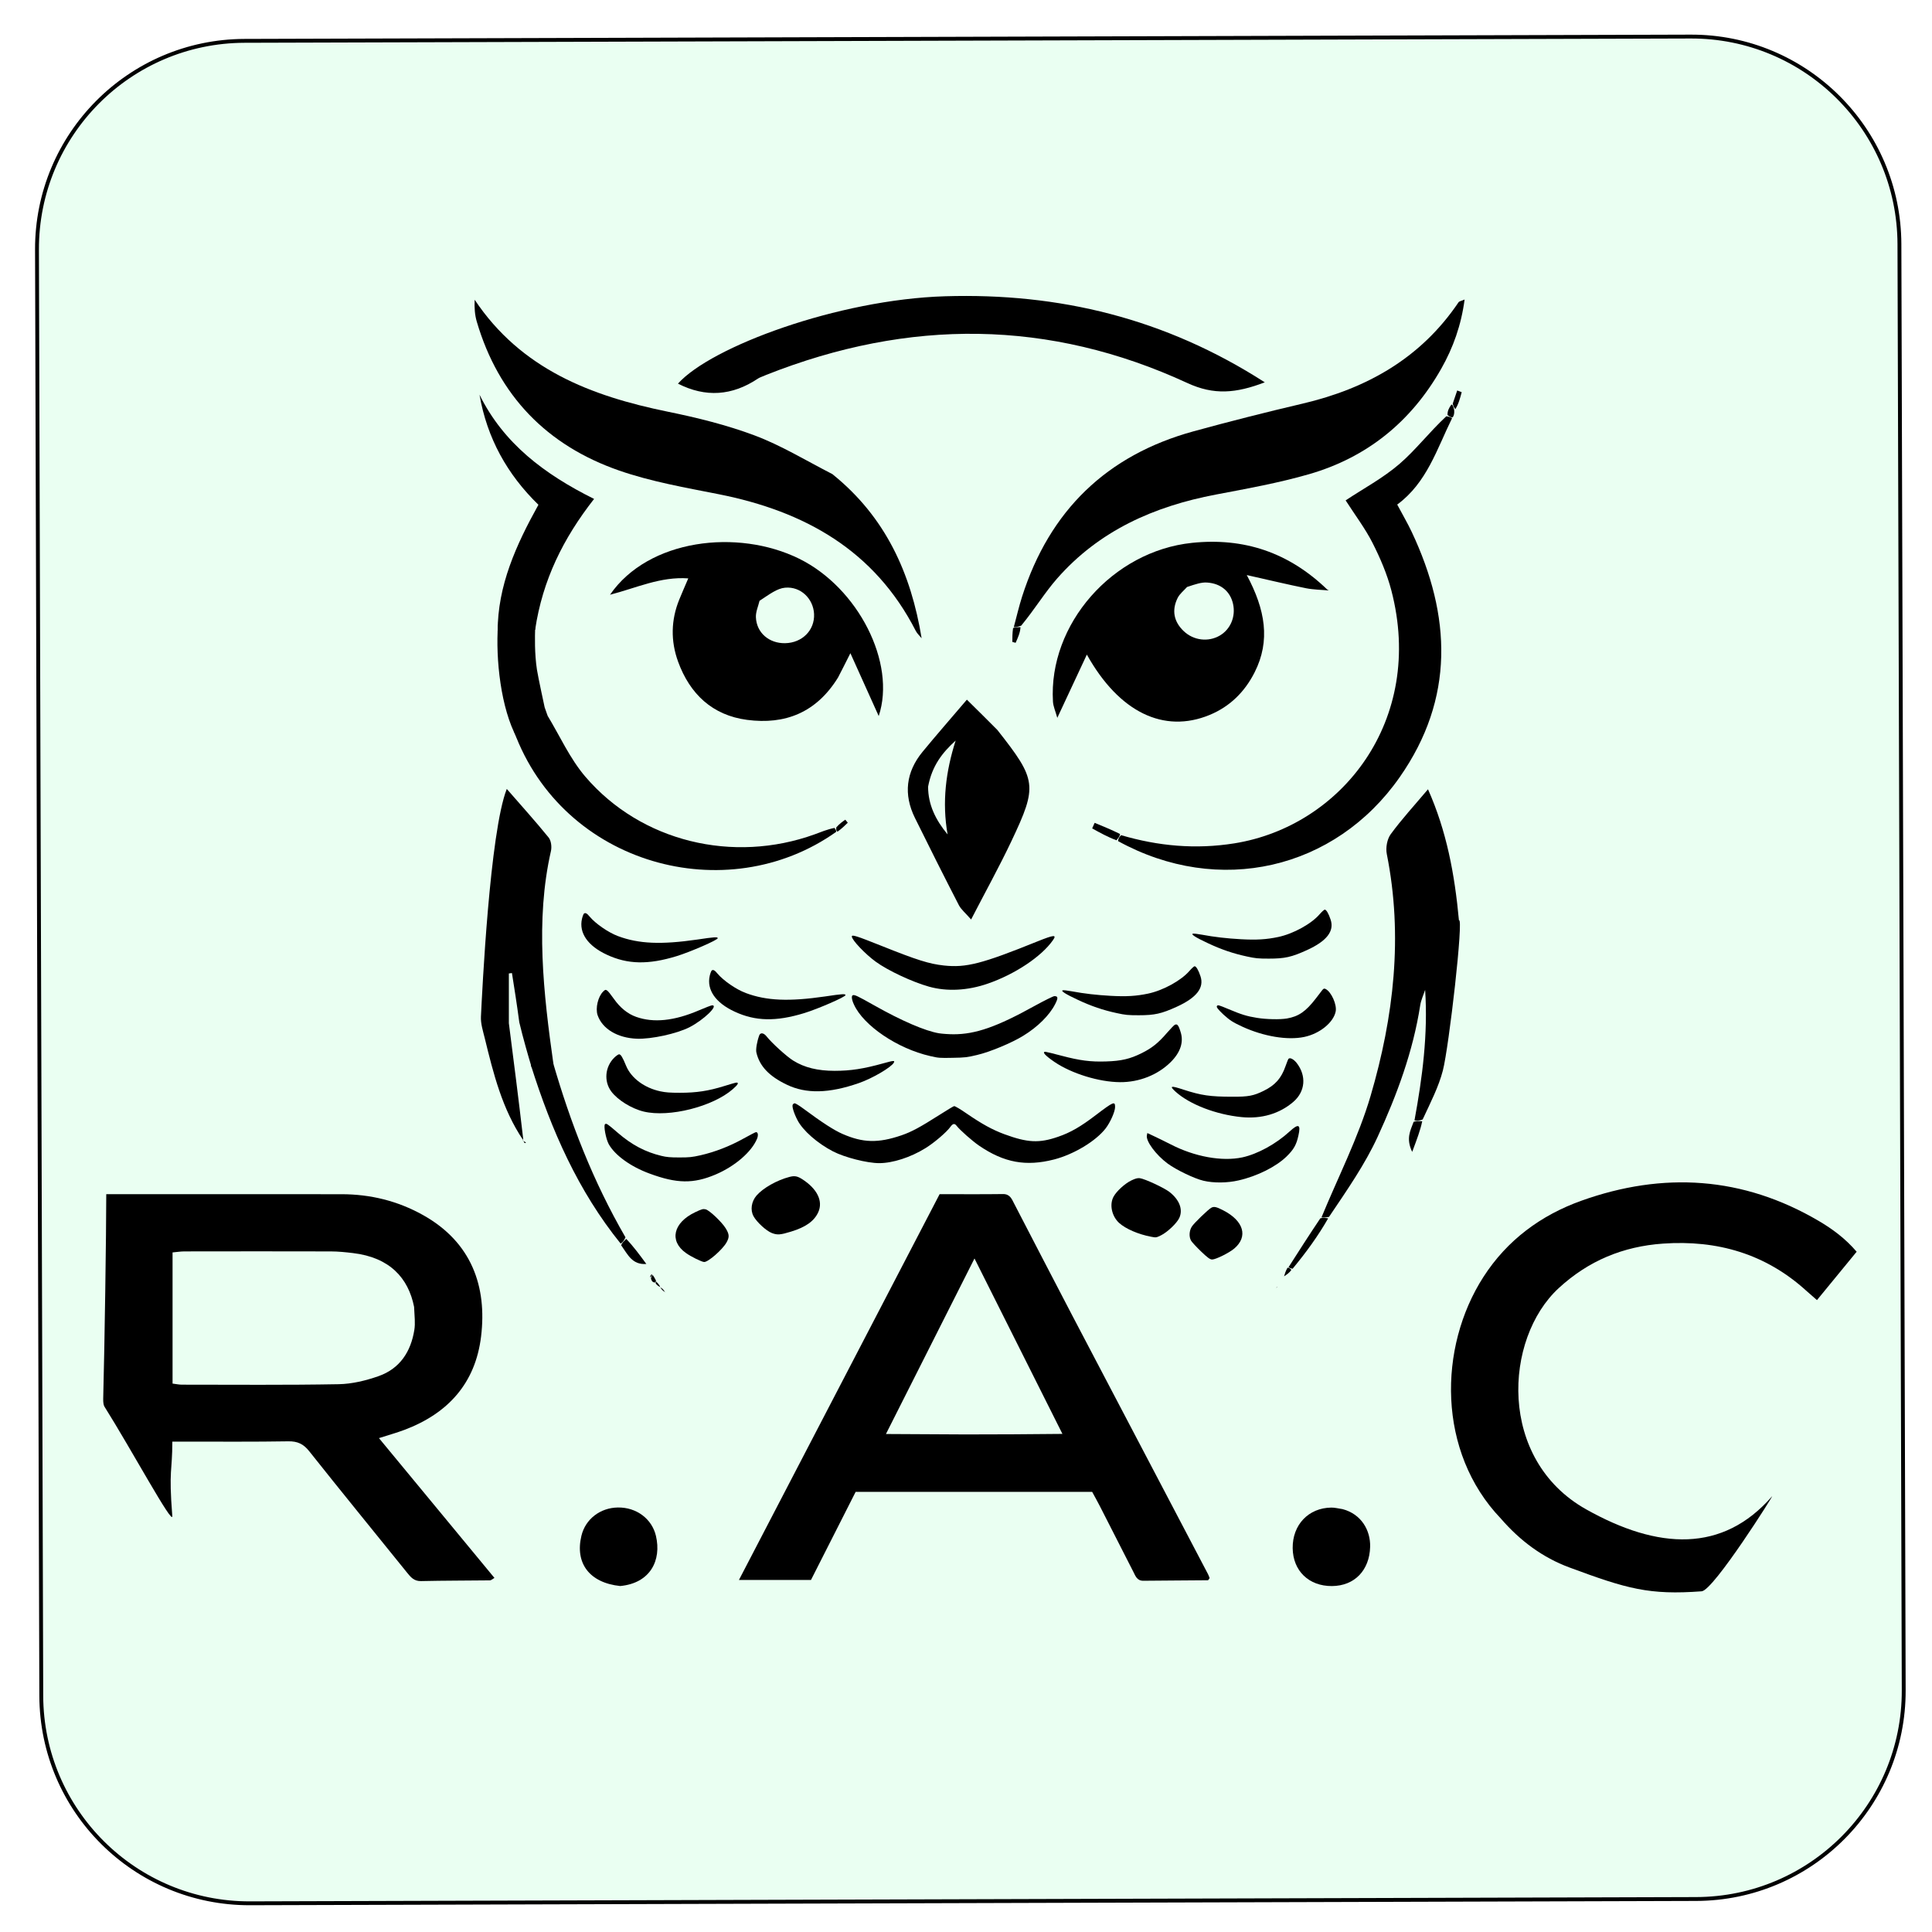
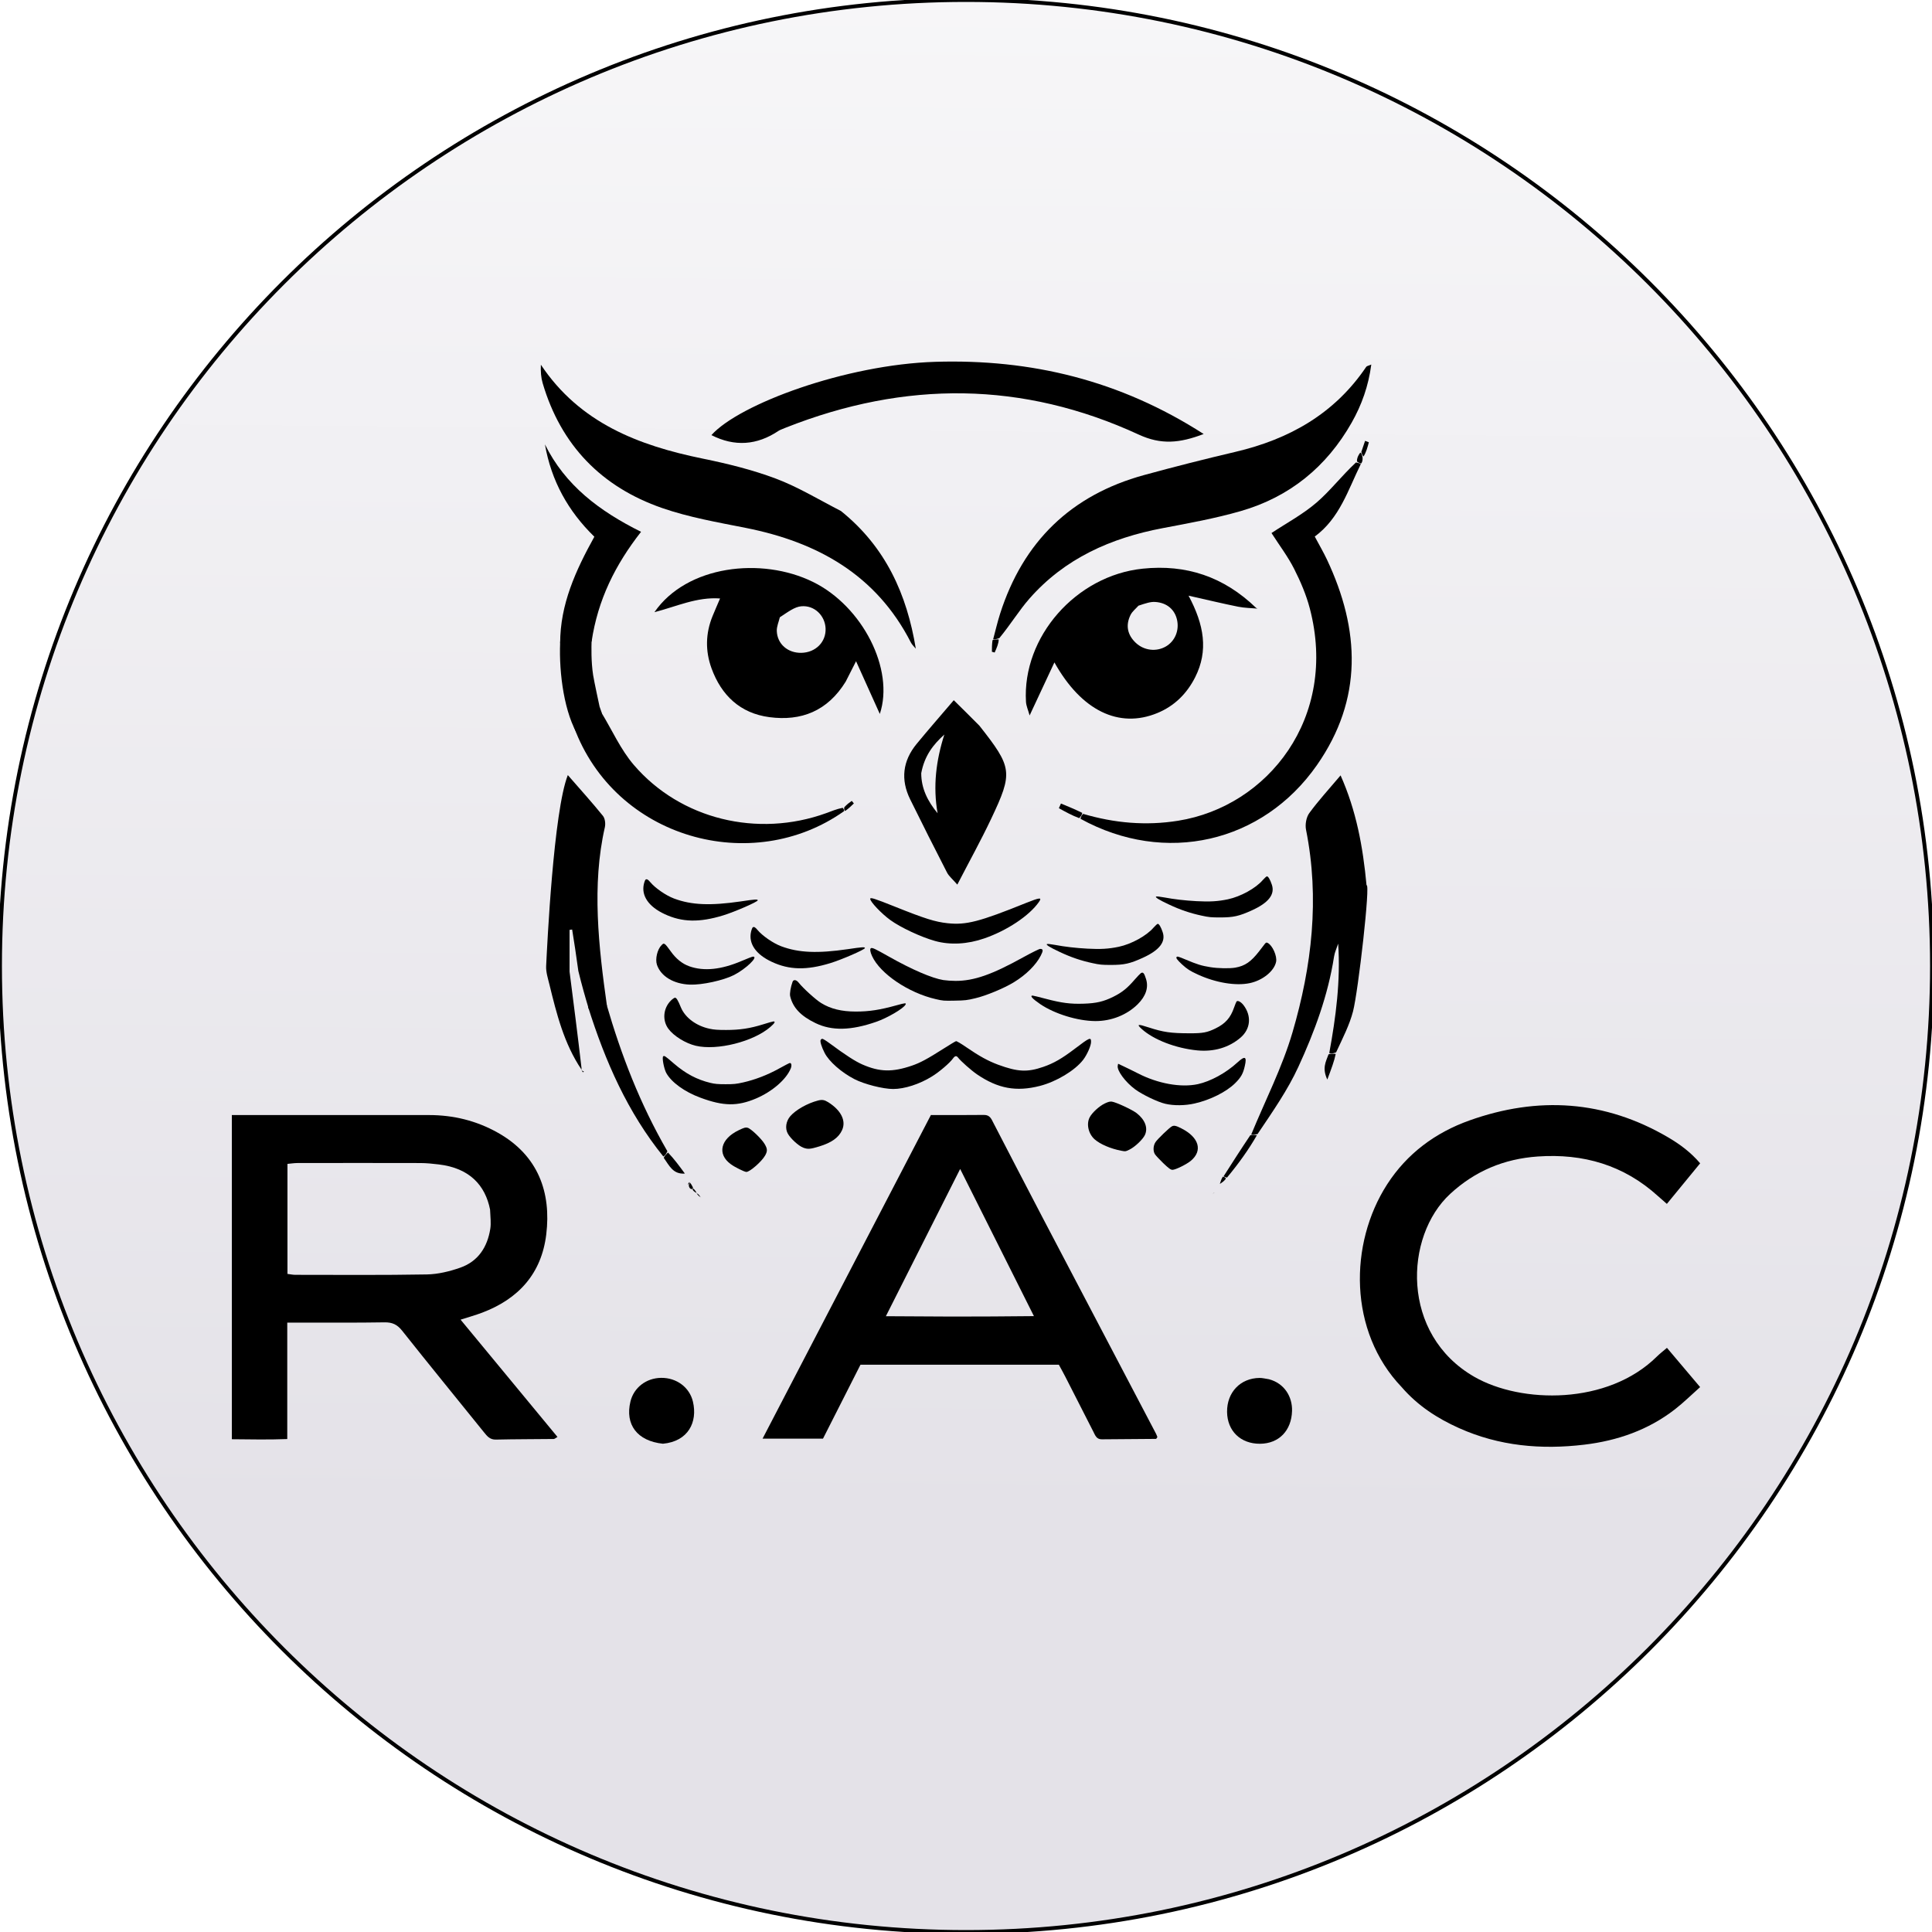
- <svg xmlns="http://www.w3.org/2000/svg" xmlns:ns1="https://boxy-svg.com" viewBox="0 0 500 500" style="">
+ <svg xmlns="http://www.w3.org/2000/svg" viewBox="0 0 500 500" style="">
  <defs>
-     <ns1:export>
-       <ns1:file format="svg" />
-     </ns1:export>
+     <linearGradient gradientUnits="userSpaceOnUse" x1="250" y1="0" x2="250" y2="500" id="gradient-0" gradientTransform="matrix(0.999965, 0.008388, -0.00947, 1.128492, 2.694599, -172.6466)">
+       <stop offset="0" style="stop-color: rgb(255, 255, 255);" />
+       <stop offset="1" style="stop-color: rgb(228, 226, 232);" />
+     </linearGradient>
  </defs>
-   <path style="stroke: rgb(0, 0, 0); transform-origin: 246.539px 307.665px 0px; fill: rgb(234, 255, 242);" transform="matrix(0.999996, -0.002967, 0.002967, 0.999996, 3.675928, -55.91544)" d="M 59.412 66.665 H 433.666 A 53.873 53.873 0 0 1 487.539 120.538 V 494.792 A 53.873 53.873 0 0 1 433.666 548.665 H 59.412 A 53.873 53.873 0 0 1 5.539 494.792 V 120.538 A 53.873 53.873 0 0 1 59.412 66.665 Z" ns1:shape="rect 5.539 66.665 482 482 0 53.873 53.873 2@09150c73" />
-   <g transform="matrix(1.024888, 0, 0, 1.024888, -9.296539, -7.650869)">
-     <g id="Layer_1" style="" transform="matrix(0.944643, 0, 0, 0.944643, 111.6169, -3.659611)">
+   <ellipse style="stroke: rgb(0, 0, 0); paint-order: fill; fill: url(&quot;#gradient-0&quot;);" cx="250" cy="250" rx="250" ry="250" />
+   <g transform="matrix(0.859729, 0, 0, 0.859729, 32.48871, 22.90229)">
+     <g id="Layer_1" style="" transform="matrix(0.944643, 0, 0, 0.944643, 107.714, -3.659611)">
      <g transform="matrix(0.654019, 0, 0, 0.654019, -76.52518, 113.7547)">
        <path fill="#000000" opacity="1" stroke="none" d="M 529.159 302.006 C 532.388 284.433 534.716 266.776 533.511 248.651 C 532.825 250.748 531.834 252.798 531.5 254.95 C 528.57 273.814 521.988 291.579 514.089 308.735 C 508.92 319.961 501.75 330.266 494.223 341.439 C 492.363 341.811 491.755 341.728 491.147 341.645 C 497.953 325.096 506.241 308.981 511.245 291.904 C 520.688 259.677 524.544 226.685 517.843 193.146 C 517.334 190.6 517.949 187.071 519.445 185.026 C 523.936 178.887 529.123 173.258 534.678 166.67 C 542.295 183.789 545.563 201.26 547.323 220.218 C 549.344 218.739 543.25 272.002 540.748 281.64 C 539.037 288.234 535.841 294.441 532.493 301.632 C 530.838 302.298 529.999 302.152 529.159 302.006 Z" style="stroke-width: 1px;" />
        <path fill="#000000" opacity="1" stroke="none" d="M 168.397 280.566 C 166.871 275.52 164.862 268.535 163.281 261.943 C 162.24 254.192 161.255 247.987 160.27 241.781 C 159.849 241.836 159.428 241.89 159.007 241.944 C 159.007 248.723 159.007 255.503 159.007 262.282 C 160.99 277.723 162.973 293.164 164.845 309.393 C 164.734 310.18 164.836 310.042 164.836 310.042 C 156.305 297.406 152.699 282.91 149.156 268.4 C 148.446 265.493 147.457 262.482 147.599 259.567 C 148.092 249.485 151.2 184.21 158.159 166.531 C 164.225 173.5 169.918 179.798 175.259 186.383 C 176.305 187.673 176.598 190.209 176.205 191.935 C 169.756 220.205 173.143 250.202 177.25 279.153 C 173.641 280.237 171.079 280.402 168.397 280.566 Z" style="stroke-width: 1px;" />
        <path fill="#000000" opacity="1" stroke="none" d="M 291.226 37.85 C 313.061 55.402 323.385 78.497 327.713 104.939 C 326.905 103.939 325.891 103.045 325.318 101.924 C 308.44 68.934 279.827 53.022 244.812 46.076 C 231.139 43.363 217.236 40.958 204.131 36.413 C 174.615 26.178 154.802 5.849 145.896 -24.469 C 145.097 -27.19 144.882 -30.083 145.031 -33.413 C 163.992 -5.025 192.562 5.927 223.955 12.34 C 235.976 14.795 248.039 17.763 259.495 22.065 C 270.281 26.115 280.294 32.228 291.226 37.85 Z" style="stroke-width: 1px;" />
        <path fill="#000000" opacity="1" stroke="none" d="M 365.388 100.387 C 366.515 96.212 367.479 91.984 368.796 87.869 C 380.029 52.773 403.338 30.098 438.919 20.346 C 453.684 16.3 468.534 12.534 483.438 9.039 C 509.709 2.877 531.771 -9.566 547.171 -32.38 C 547.458 -32.805 548.247 -32.891 549.639 -33.503 C 548.265 -23.076 544.975 -13.825 540.072 -5.187 C 527.838 16.371 509.808 31.047 486.015 37.9 C 473.576 41.483 460.743 43.79 447.999 46.207 C 422.764 50.994 400.276 60.935 383.047 80.578 C 378.035 86.292 374.064 92.918 368.411 99.796 C 366.6 100.439 365.994 100.413 365.388 100.387 Z" style="stroke-width: 1px;" />
        <path fill="#000000" opacity="1" stroke="none" d="M 293.547 120.996 C 284.652 135.405 271.837 140.335 256.382 138.302 C 242.184 136.435 232.971 127.707 228.163 114.469 C 225.106 106.048 225.249 97.468 228.68 89.074 C 229.797 86.342 230.987 83.641 232.337 80.472 C 220.98 79.665 211.188 84.364 200.36 87.155 C 216.034 64.385 252.492 60.049 277.637 72.422 C 301.737 84.28 317.418 115.016 310.175 136.735 C 306.555 128.702 302.939 120.679 298.599 111.05 C 296.432 115.366 295.172 117.876 293.547 120.996 M 261.46 89.639 C 260.934 91.868 259.896 94.116 259.978 96.323 C 260.212 102.694 265.366 107.083 271.924 106.962 C 278.918 106.834 284.056 101.651 283.752 95.031 C 283.469 88.862 278.375 83.704 271.923 84.275 C 268.638 84.566 265.539 86.965 261.46 89.639 Z" style="stroke-width: 1px;" />
        <path fill="#000000" opacity="1" stroke="none" d="M 494.251 85.413 C 491.106 85.126 487.905 85.115 484.826 84.496 C 477.413 83.009 470.058 81.236 460.607 79.114 C 468.196 93.288 470.343 105.946 463.83 118.846 C 459.793 126.841 453.721 132.875 445.375 136.307 C 426.752 143.965 408.45 135.264 395.246 111.622 C 391.143 120.404 387.414 128.383 383.166 137.475 C 382.41 134.725 381.513 132.803 381.396 130.835 C 379.508 99.197 405.77 69.323 438.25 65.953 C 459.402 63.759 477.69 69.773 493.542 85.078 C 494.142 85.447 494.251 85.413 494.251 85.413 M 436.195 83.992 C 434.893 85.468 433.211 86.754 432.361 88.455 C 429.827 93.529 430.823 98.22 434.847 102.043 C 438.865 105.861 444.897 106.593 449.6 103.833 C 453.963 101.274 456.131 96.108 455.009 90.949 C 453.909 85.889 450.09 82.542 444.352 82.168 C 442.111 82.021 439.811 82.781 436.195 83.992 Z" style="stroke-width: 1px;" />
        <path fill="#000000" opacity="1" stroke="none" d="M 544.528 14.985 C 538.328 27.564 534.224 41.404 522.097 50.302 C 524.371 54.573 526.373 57.979 528.05 61.539 C 544.18 95.785 545.633 129.506 523.138 161.693 C 496.653 199.59 449.184 210.513 407.966 187.83 C 408.167 186.486 408.709 185.956 409.251 185.427 C 424.435 189.899 439.741 191.298 455.532 188.772 C 499.306 181.768 533.574 138.485 519.701 85.384 C 517.954 78.696 515.154 72.172 512.02 65.988 C 509.034 60.097 504.974 54.751 501.015 48.588 C 508.314 43.751 516.245 39.509 522.912 33.792 C 529.63 28.03 535.093 20.804 542.183 14.2 C 543.683 14.449 544.106 14.717 544.528 14.985 Z" style="stroke-width: 1px;" />
        <path fill="#000000" opacity="1" stroke="none" d="M 264.255 -2.719 C 262.652 -1.985 261.637 -1.741 260.824 -1.195 C 250.3 5.869 239.373 6.613 228.127 0.875 C 241.639 -14.217 293.513 -33.501 337.297 -34.834 C 383.828 -36.251 427.195 -25.876 467.971 0.339 C 456.186 4.842 447.201 5.643 436.341 0.629 C 379.958 -25.403 322.591 -25.821 264.255 -2.719 Z" style="stroke-width: 1px;" />
        <path fill="#000000" opacity="1" stroke="none" d="M 358.672 142.43 C 374.762 162.855 375.169 165.151 364.436 187.818 C 359.477 198.292 353.85 208.45 347.938 219.89 C 345.627 217.225 343.854 215.82 342.911 213.988 C 336.824 202.17 330.85 190.292 324.975 178.367 C 320.232 168.738 321.311 159.611 328.118 151.331 C 333.773 144.451 339.646 137.751 346.212 130.044 C 350.825 134.592 354.524 138.239 358.672 142.43 M 330.357 165.611 C 330.372 173.044 333.472 179.249 338.332 185.13 C 336 171.94 337.607 159.313 341.621 146.764 C 336.182 151.695 331.952 157.05 330.357 165.611 M 339.809 189.264 C 339.809 189.264 339.696 189.044 339.809 189.264 Z" style="stroke-width: 1px;" />
        <path fill="#000000" opacity="1" stroke="none" d="M 292.784 184.082 C 247.999 215.868 181.173 197.612 161.1 142.988 C 166.044 140.133 170.336 138.193 174.627 136.253 C 179.788 144.739 183.917 154.109 190.294 161.552 C 213.052 188.116 250.644 197.155 284.042 185.071 C 286.541 184.167 288.977 183.088 292.1 182.469 C 292.766 183.258 292.775 183.67 292.784 184.082 Z" style="stroke-width: 1px;" />
        <path fill="#000000" opacity="1" stroke="none" d="M 154.424 102.25 C 154.426 83.389 161.945 66.868 171.089 50.388 C 158.331 37.965 150.104 23.188 147.012 5.403 C 156.877 25.358 173.524 37.89 193.839 47.996 C 181.261 64.077 172.793 81.068 169.745 101.474 C 163.946 102.248 159.185 102.249 154.424 102.25 Z" style="stroke-width: 1px;" />
        <path fill="#000000" opacity="1" stroke="none" d="M 168.011 279.411 C 170.595 278.464 173.278 278.299 176.967 278.089 C 184.172 302.947 193.291 326.664 206.671 349.802 C 206.009 351.431 205.358 351.902 204.707 352.374 C 187.365 330.922 176.455 306.208 168.011 279.411 Z" style="stroke-width: 1px;" />
        <path fill="#000000" opacity="1" stroke="none" d="M 154.573 99.393 C 159.638 98.555 169.894 95.692 169.751 100.775 C 169.656 104.146 169.464 111.117 170.49 117.816 C 170.943 120.772 173.634 133.172 173.634 133.172 L 174.777 136.42 C 174.777 136.42 167.286 143.527 162.282 145.641 C 155.745 133.6 153.548 113.551 154.573 99.393 Z" style="stroke-width: 1px;" />
        <path fill="#000000" opacity="1" stroke="none" d="M 490.674 342.031 C 491.755 341.728 492.363 341.811 493.881 342.034 C 489.912 348.979 485.033 355.785 479.342 362.632 C 478.255 362.437 477.98 362.202 477.705 361.966 C 481.87 355.45 486.035 348.934 490.674 342.031 Z" style="stroke-width: 1px;" />
        <path fill="#000000" opacity="1" stroke="none" d="M 204.902 353.023 C 205.358 351.902 206.009 351.431 206.976 350.434 C 209.927 353.502 212.561 357.095 215.195 360.688 C 209.401 361.089 207.648 356.883 204.902 353.023 Z" style="stroke-width: 1px;" />
        <path fill="#000000" opacity="1" stroke="none" d="M 528.812 302.581 C 529.999 302.152 530.838 302.298 532.313 302.359 C 531.614 305.83 530.279 309.386 528.218 314.878 C 525.6 309.352 527.464 306.271 528.812 302.581 Z" style="stroke-width: 1px;" />
        <path fill="#000000" opacity="1" stroke="none" d="M 408.807 184.942 C 408.709 185.956 408.167 186.486 407.351 187.513 C 403.858 186.228 400.638 184.445 397.418 182.662 C 397.757 181.904 398.096 181.146 398.435 180.388 C 401.744 181.744 405.053 183.1 408.807 184.942 Z" style="stroke-width: 1px;" />
        <path fill="#000000" opacity="1" stroke="none" d="M 365.089 100.788 C 365.994 100.413 366.6 100.439 368.114 100.406 C 368.058 102.499 367.095 104.652 366.131 106.805 C 365.684 106.682 365.238 106.559 364.791 106.436 C 364.791 104.687 364.791 102.938 365.089 100.788 Z" style="stroke-width: 1px;" />
        <path fill="#000000" opacity="1" stroke="none" d="M 293.329 184.004 C 292.775 183.67 292.766 183.258 292.846 182.234 C 294.128 180.782 295.321 179.941 296.515 179.1 C 296.853 179.512 297.191 179.924 297.529 180.336 C 296.311 181.533 295.093 182.729 293.329 184.004 Z" style="stroke-width: 1px;" />
        <path fill="#000000" opacity="1" stroke="none" d="M 544.794 9.043 C 545.403 7.252 546.013 5.462 546.622 3.672 C 547.232 3.904 547.843 4.135 548.453 4.367 C 547.801 6.834 547.149 9.3 545.84 11.312 C 545.054 10.252 544.924 9.647 544.794 9.043 Z" style="stroke-width: 1px;" />
        <path fill="#000000" opacity="1" stroke="none" d="M 478.832 363.124 C 478.041 364.296 476.947 365.018 475.853 365.739 C 476.174 364.658 476.495 363.578 477.261 362.232 C 477.98 362.202 478.255 362.437 478.832 363.124 Z" style="stroke-width: 1px;" />
        <path fill="#000000" opacity="1" stroke="none" d="M 164.665 310.229 C 165.072 310.529 165.55 310.778 166.028 311.028 C 165.839 311.128 165.526 311.352 165.483 311.308 C 165.285 311.109 165.163 310.835 164.925 310.315 C 164.836 310.042 164.734 310.18 164.665 310.229 Z" style="stroke-width: 1px;" />
        <path fill="#000000" opacity="1" stroke="none" d="M 544.252 9.404 C 544.924 9.647 545.054 10.252 545.396 11.76 C 545.46 13.223 545.279 13.77 544.796 14.646 C 544.106 14.717 543.683 14.449 542.663 13.725 C 542.614 12.102 543.162 10.933 544.252 9.404 Z" style="stroke-width: 1px;" />
        <path fill="#000000" opacity="1" stroke="none" d="M 222.886 372.286 C 222.886 372.286 223.197 372.194 223.066 372.203 C 222.934 372.211 222.886 372.286 222.886 372.286 Z" style="stroke-width: 1px;" />
        <path fill="#000000" opacity="1" stroke="none" d="M 472.802 370.168 C 472.802 370.168 472.476 370.661 472.476 370.661 C 472.476 370.661 472.632 370.29 472.759 370.262 C 472.886 370.233 472.802 370.168 472.802 370.168 Z" style="stroke-width: 1px;" />
        <path fill="#000000" opacity="1" stroke="none" d="M 220.818 370.272 C 221.47 370.483 221.987 370.874 222.628 371.865 C 222.886 372.286 222.934 372.211 222.973 372.188 C 222.365 371.939 221.824 371.561 221.137 370.614 C 220.884 370.198 220.818 370.272 220.818 370.272 Z" style="stroke-width: 1px;" />
        <path fill="#000000" opacity="1" stroke="none" d="M 472.923 370.27 C 473.078 370.191 473.196 370.074 473.058 370.063 C 472.802 370.168 472.886 370.233 472.923 370.27 Z" style="stroke-width: 1px;" />
        <path fill="#000000" opacity="1" stroke="none" d="M 220.921 370.165 C 220.353 369.853 219.747 369.574 219.043 368.709 C 218.945 368.122 219.202 367.879 219.202 367.879 C 219.687 368.338 220.171 368.797 220.737 369.764 C 220.818 370.272 220.884 370.198 220.921 370.165 Z" style="stroke-width: 1px;" />
        <path fill="#000000" opacity="1" stroke="none" d="M 218.817 368.244 C 217.992 368.273 217.433 367.945 217.089 366.618 C 217.167 365.855 217.783 365.18 217.783 365.18 C 218.184 365.741 218.586 366.303 219.094 367.371 C 219.202 367.879 218.945 368.122 218.817 368.244 Z" style="stroke-width: 1px;" />
        <path fill="#000000" opacity="1" stroke="none" d="M 216.849 366.183 C 216.709 365.861 216.887 365.212 217.424 364.871 C 217.783 365.18 217.167 365.855 216.849 366.183 Z" style="stroke-width: 1px;" />
        <path fill="#000000" opacity="1" stroke="none" d="M 494.113 85.466 C 493.862 85.582 493.639 85.679 493.834 85.595 C 494.251 85.413 494.142 85.447 494.113 85.466 Z" style="stroke-width: 1px;" />
        <path fill="#000000" opacity="1" stroke="none" d="M 339.752 189.154 C 339.696 189.044 339.809 189.264 339.752 189.154 Z" style="stroke-width: 1px;" />
      </g>
      <g transform="matrix(0.392526, 0, 0, 0.392526, 17.70982, 228.2606)">
-         <path fill="#000000" opacity="1" stroke="none" d="M -195.12 261.73 C -159.13 261.734 -124.15 261.724 -89.159 261.749 C -69.464 261.763 -50.95 266.261 -33.657 275.914 C -0.287 294.542 10.012 324.918 5.948 358.583 C 2.09 390.536 -16.602 411.018 -46.169 422.2 C -51.395 424.176 -56.806 425.664 -63.612 427.853 C -37.2 459.821 -11.221 491.262 15.045 523.052 C 13.528 523.912 12.771 524.711 12.005 524.72 C -3.651 524.908 -19.313 524.852 -34.965 525.213 C -39.793 525.324 -42.054 522.449 -44.599 519.292 C -66.769 491.804 -89.124 464.464 -111.07 436.798 C -115.03 431.802 -119.07 429.924 -125.37 430.029 C -148.36 430.411 -171.35 430.218 -194.34 430.241 C -197.3 430.244 -200.25 430.241 -204.32 430.241 C -204.32 451.039 -206.862 448.638 -204.346 480.896 C -203.78 488.148 -232.261 435.44 -250.59 406.308 C -251.113 405.478 -251.456 403.532 -251.386 400.89 C -250.43 364.894 -249.31 288.887 -249.31 261.73 C -231.29 261.73 -213.71 261.73 -195.12 261.73 M -39.675 338.477 C -43.573 318.83 -56.239 304.805 -81.297 301.833 C -86.244 301.246 -91.236 300.719 -96.209 300.704 C -129.49 300.61 -162.78 300.647 -196.06 300.696 C -198.63 300.7 -201.19 301.123 -204.16 301.386 C -204.16 331.386 -204.16 360.807 -204.16 390.716 C -201.68 391.017 -199.76 391.452 -197.84 391.453 C -162.23 391.461 -126.61 391.783 -91.007 391.134 C -81.897 390.967 -72.5 388.675 -63.841 385.633 C -49.35 380.54 -41.848 368.948 -39.498 354.117 C -38.779 349.581 -39.389 344.834 -39.675 338.477 Z" style="stroke-width: 1px;" />
+         <path fill="#000000" opacity="1" stroke="none" d="M -195.12 261.73 C -159.13 261.734 -124.15 261.724 -89.159 261.749 C -69.464 261.763 -50.95 266.261 -33.657 275.914 C -0.287 294.542 10.012 324.918 5.948 358.583 C 2.09 390.536 -16.602 411.018 -46.169 422.2 C -51.395 424.176 -56.806 425.664 -63.612 427.853 C -37.2 459.821 -11.221 491.262 15.045 523.052 C 13.528 523.912 12.771 524.711 12.005 524.72 C -3.651 524.908 -19.313 524.852 -34.965 525.213 C -39.793 525.324 -42.054 522.449 -44.599 519.292 C -66.769 491.804 -89.124 464.464 -111.07 436.798 C -115.03 431.802 -119.07 429.924 -125.37 430.029 C -148.36 430.411 -171.35 430.218 -194.34 430.241 C -197.3 430.244 -200.25 430.241 -204.32 430.241 C -204.32 461.793 -204.32 492.62 -204.32 524.769 C -219.83 525.391 -234.25 525.024 -249.31 524.916 C -249.31 436.891 -249.31 349.746 -249.31 261.73 C -231.29 261.73 -213.71 261.73 -195.12 261.73 M -39.675 338.477 C -43.573 318.83 -56.239 304.805 -81.297 301.833 C -86.244 301.246 -91.236 300.719 -96.209 300.704 C -129.49 300.61 -162.78 300.647 -196.06 300.696 C -198.63 300.7 -201.19 301.123 -204.16 301.386 C -204.16 331.386 -204.16 360.807 -204.16 390.716 C -201.68 391.017 -199.76 391.452 -197.84 391.453 C -162.23 391.461 -126.61 391.783 -91.007 391.134 C -81.897 390.967 -72.5 388.675 -63.841 385.633 C -49.35 380.54 -41.848 368.948 -39.498 354.117 C -38.779 349.581 -39.389 344.834 -39.675 338.477 Z" style="stroke-width: 1px;" />
        <path fill="#000000" opacity="1" stroke="none" d="M 386.875 464.44 C 344.572 464.44 303.269 464.44 261.03 464.44 C 251.009 484.206 240.953 504.04 230.601 524.457 C 214.799 524.457 198.971 524.457 181.545 524.457 C 227.257 436.575 272.597 349.408 318.209 261.718 C 332.75 261.718 347.039 261.843 361.324 261.649 C 366.149 261.583 367.338 265.013 369.002 268.217 C 382.203 293.627 395.312 319.086 408.6 344.45 C 439.348 403.138 470.182 461.781 500.969 520.449 C 501.428 521.323 501.728 522.281 502.084 523.154 C 501.648 523.725 501.278 524.642 500.898 524.646 C 486.256 524.801 471.612 524.817 456.97 524.986 C 452.616 525.037 451.589 521.736 450.1 518.819 C 442.53 503.992 434.995 489.147 427.415 474.326 C 425.762 471.092 423.975 467.927 422.093 464.441 C 410.496 464.441 399.185 464.441 386.875 464.44 M 335.878 425.339 C 357.331 425.312 378.783 425.254 401.847 424.98 C 381.48 384.348 362.006 345.496 341.961 305.506 C 321.604 345.86 302.07 384.583 281.656 425.051 C 300.246 425.155 317.062 425.25 335.878 425.339 Z" style="stroke-width: 1px;" />
-         <path fill="#000000" opacity="1" stroke="none" d="M 700.42 482.647 C 657.036 437.318 657.639 366.085 688.573 318.043 C 704.73 292.952 727.8 275.992 755.281 266.173 C 810.902 246.299 865.223 249.599 916.833 279.914 C 926.27 285.458 935.108 291.989 942.716 300.918 C 933.728 311.874 924.93 322.597 915.688 333.862 C 912.885 331.408 910.661 329.524 908.505 327.565 C 880.729 302.318 847.774 292.799 810.834 295.388 C 783.642 297.293 760.019 307.068 739.772 325.749 C 702.474 360.163 698.098 442.431 758.476 476.345 C 807.63 503.954 851.511 506.078 885.114 467.486 C 887.05 465.263 845.297 531.564 837.163 532.168 C 801.444 534.821 786.377 530.518 746.946 515.879 C 728.906 509.181 713.578 497.834 700.42 482.647 Z" style="stroke-width: 1px;" />
+         <path fill="#000000" opacity="1" stroke="none" d="M 700.42 482.647 C 657.036 437.318 657.639 366.085 688.573 318.043 C 704.73 292.952 727.8 275.992 755.281 266.173 C 810.902 246.299 865.223 249.599 916.833 279.914 C 926.27 285.458 935.108 291.989 942.716 300.918 C 933.728 311.874 924.93 322.597 915.688 333.862 C 912.885 331.408 910.661 329.524 908.505 327.565 C 880.729 302.318 847.774 292.799 810.834 295.388 C 783.642 297.293 760.019 307.068 739.772 325.749 C 702.474 360.163 699.377 439.86 759.457 474.3 C 797.42 496.062 867.658 497.341 907.637 457.748 C 909.951 455.456 912.568 453.471 915.757 450.731 C 924.734 461.353 933.251 471.432 942.682 482.591 C 935.577 488.905 929.25 495.182 922.265 500.612 C 900.628 517.432 875.539 526.112 848.692 529.329 C 813.748 533.515 779.559 530.518 746.946 515.879 C 729.39 507.998 713.578 497.834 700.42 482.647 Z" style="stroke-width: 1px;" />
        <path fill="#000000" opacity="1" stroke="none" d="M 100.668 528.575 C 79.722 526.379 69.763 512.993 74.295 494.284 C 77.029 482.996 87.07 475.252 99.179 475.094 C 111.749 474.93 122.293 482.819 125.019 494.415 C 128.923 511.021 121.253 526.638 100.668 528.575 Z" style="stroke-width: 1px;" />
        <path fill="#000000" opacity="1" stroke="none" d="M 592.646 476.213 C 605.372 479.582 611.709 490.609 611.395 501.926 C 610.954 517.824 600.835 528.496 585.394 528.597 C 569.656 528.7 558.817 518.222 558.651 502.747 C 558.481 486.863 569.449 475.317 584.999 475.159 C 587.292 475.136 589.592 475.741 592.646 476.213 Z" style="stroke-width: 1px;" />
      </g>
    </g>
    <g transform="matrix(0.361258, 0, 0, 0.166062, 193.6432, 262.7928)" style="">
      <path d="M 84.507 -113.49 C 84.507 -108.19 93.907 -86.691 101.207 -75.191 C 109.707 -61.691 126.707 -44.391 138.507 -37.191 C 151.007 -29.591 165.507 -31.191 179.607 -41.891 C 198.507 -56.091 217.007 -82.891 225.007 -107.69 C 227.907 -116.59 226.007 -116.29 214.307 -106.09 C 175.407 -71.891 164.407 -65.791 148.907 -69.391 C 138.607 -71.791 130.007 -77.691 105.207 -99.29 C 87.707 -114.49 84.507 -116.69 84.507 -113.49 Z" style="stroke-width: 0.1px;" />
      <path d="M -102.72 -148.37 C -103.03 -147.87 -103.72 -144.18 -104.13 -140.28 C -106.33 -119.08 -100.13 -99.28 -86.725 -85.784 C -72.225 -71.084 -57.825 -70.384 -38.025 -83.584 C -28.425 -89.984 -9.225 -108.18 -9.225 -110.88 C -9.225 -113.08 -11.525 -112.78 -23.425 -108.88 C -48.725 -100.88 -64.425 -102.28 -78.925 -114.08 C -85.625 -119.48 -94.625 -132.98 -98.725 -143.68 C -100.63 -148.78 -101.72 -149.97 -102.72 -148.37 Z" style="stroke-width: 0.1px;" />
      <path d="M 411.567 -147.55 C 405.767 -132.75 393.167 -117.65 382.567 -112.75 C 374.267 -108.95 367.367 -108.05 356.467 -109.35 C 346.567 -110.55 338.067 -112.65 329.167 -116.25 C 326.167 -117.45 323.367 -118.15 322.867 -117.75 C 321.367 -116.85 324.967 -111.85 333.567 -103.15 C 342.867 -93.653 351.167 -87.553 360.567 -83.153 C 366.667 -80.253 368.467 -79.853 375.967 -79.853 C 387.167 -79.853 391.867 -82.153 402.667 -92.853 C 416.467 -106.55 421.867 -121.65 419.167 -139.15 C 417.767 -148.35 416.167 -154.35 415.067 -154.35 C 414.667 -154.35 413.067 -151.25 411.567 -147.55 Z" style="stroke-width: 0.1px;" />
      <path d="M 85.107 -24.125 C 84.107 -23.025 84.407 -17.325 86.007 -9.925 C 92.707 22.075 116.407 56.975 139.207 68.275 C 145.107 71.275 145.907 71.375 154.907 70.975 C 163.507 70.675 165.107 70.275 172.007 66.675 C 180.807 62.275 196.307 48.275 204.307 37.475 C 214.407 24.075 222.707 6.075 226.607 -10.625 C 228.807 -19.925 228.707 -22.825 226.107 -22.825 C 225.307 -22.825 219.207 -16.225 212.407 -8.125 C 185.907 23.875 171.007 35.175 155.607 35.175 C 152.407 35.175 147.807 34.475 145.407 33.675 C 135.907 30.275 119.107 14.575 100.107 -8.825 C 88.307 -23.325 86.307 -25.325 85.107 -24.125 Z" style="stroke-width: 0.1px;" />
      <path d="M 413.391 -32.151 C 412.891 -30.651 410.691 -24.651 408.691 -18.851 C 401.791 0.549 396.791 8.049 388.691 11.149 C 383.891 12.949 374.291 12.549 367.791 10.249 C 360.591 7.749 356.891 5.249 347.491 -3.351 C 340.891 -9.351 340.291 -9.751 339.691 -7.751 C 339.191 -6.151 340.491 -2.551 344.191 5.049 C 348.691 13.949 350.791 16.949 357.591 23.749 C 372.491 38.549 389.091 44.549 400.691 39.249 C 411.491 34.349 421.091 17.449 422.691 0.649 C 423.691 -9.651 419.691 -29.251 415.691 -33.651 C 414.691 -34.751 414.291 -34.451 413.391 -32.151 Z" style="stroke-width: 0.1px;" />
      <path d="M -89.319 -29.769 C -92.916 -22.069 -94.816 -4.469 -93.216 6.031 C -89.919 26.931 -79.319 40.831 -65.719 41.931 C -55.619 42.731 -37.919 34.331 -29.019 24.531 C -19.019 13.331 -8.419 -8.869 -13.119 -8.869 C -13.719 -8.869 -17.919 -5.369 -22.519 -1.069 C -39.619 14.831 -54.019 18.131 -66.219 8.731 C -72.119 4.231 -77.419 -5.069 -81.819 -18.669 C -83.819 -24.869 -85.919 -30.669 -86.619 -31.469 C -87.619 -32.869 -88.019 -32.669 -89.319 -29.769 Z" style="stroke-width: 0.1px;" />
      <path d="M 19.783 36.859 C 18.183 46.459 17.283 58.059 17.783 62.859 C 19.983 83.459 26.583 98.859 38.983 111.759 C 52.483 125.959 68.483 125.259 89.483 109.359 C 98.783 102.359 112.083 85.459 113.883 78.259 C 114.683 74.859 113.783 74.959 106.683 79.259 C 92.583 87.759 83.783 90.759 72.483 90.759 C 60.683 90.759 51.383 85.859 43.583 75.259 C 39.183 69.459 28.583 48.559 24.883 38.359 C 22.883 32.859 20.583 32.259 19.783 36.859 Z" style="stroke-width: 0.1px;" />
      <path d="M 310.083 21.001 C 309.583 21.701 307.183 27.001 304.883 32.801 C 298.683 48.501 294.283 56.101 287.183 63.801 C 278.983 72.701 272.883 75.801 262.183 76.501 C 251.383 77.301 243.783 75.101 231.083 67.801 C 225.383 64.501 220.283 61.801 219.783 61.801 C 217.283 61.801 219.583 67.501 226.183 77.301 C 238.083 94.901 257.283 107.801 271.983 108.001 C 285.383 108.201 298.383 96.901 307.383 77.501 C 314.283 62.601 316.583 46.801 314.283 31.501 C 312.783 20.901 311.883 18.801 310.083 21.001 Z" style="stroke-width: 0.1px;" />
      <path d="M 389.717 72.547 C 389.417 73.347 388.517 78.447 387.617 83.847 C 384.717 102.047 380.417 112.647 372.317 121.247 C 365.317 128.747 361.617 130.247 350.717 130.147 C 335.017 130.147 328.717 128.147 316.417 119.447 C 307.317 112.947 306.317 113.547 310.717 122.347 C 320.617 141.847 339.117 157.347 357.017 161.147 C 370.917 164.047 383.417 156.047 393.117 137.947 C 401.517 122.147 402.417 98.347 395.417 78.747 C 393.317 73.047 390.717 70.047 389.717 72.547 Z" style="stroke-width: 0.1px;" />
      <path d="M -81.601 70.839 C -88.001 84.639 -88.901 106.639 -83.701 121.939 C -79.301 135.039 -69.401 148.339 -60.901 152.739 C -43.101 161.939 -12.701 145.239 1.299 118.639 C 4.899 111.839 5.699 108.639 3.899 108.639 C 3.399 108.639 -0.601 111.039 -4.901 114.039 C -15.701 121.339 -24.101 124.139 -35.601 124.139 C -42.701 124.139 -45.601 123.639 -49.301 121.939 C -60.401 116.839 -69.601 102.039 -73.201 83.539 C -75.801 69.739 -77.001 65.639 -78.201 65.639 C -78.701 65.639 -80.301 68.039 -81.601 70.839 Z" style="stroke-width: 0.1px;" />
      <path d="M 43.207 142.131 C 42.507 144.731 44.007 155.231 46.507 165.731 C 50.207 181.431 60.507 201.131 71.407 213.331 C 79.507 222.431 95.207 231.131 103.607 231.131 C 113.107 231.131 125.607 222.331 135.907 208.431 C 142.007 200.331 150.907 183.731 153.407 175.931 C 155.107 170.831 156.307 170.331 157.707 174.231 C 160.007 180.731 168.607 197.331 173.507 204.631 C 190.907 230.431 206.207 236.531 225.907 225.531 C 239.607 217.831 255.007 197.731 261.907 178.331 C 265.207 168.931 268.507 152.831 268.507 145.731 C 268.507 136.631 267.407 137.631 255.007 158.131 C 244.407 175.731 237.307 184.631 228.707 191.031 C 215.407 201.031 207.407 200.131 191.107 187.131 C 182.607 180.231 175.507 171.731 164.507 155.331 C 160.407 149.131 156.607 144.231 156.007 144.431 C 155.507 144.631 150.907 150.631 145.807 157.731 C 132.207 176.531 126.207 183.631 119.207 188.831 C 102.907 200.931 92.307 200.331 78.007 186.731 C 72.107 181.131 64.007 169.831 50.307 147.731 C 47.707 143.531 45.107 140.131 44.607 140.131 C 44.107 140.131 43.507 141.031 43.207 142.131 Z" style="stroke-width: 0.1px;" />
      <path d="M -87.987 171.882 C -89.187 173.782 -87.387 194.182 -85.487 201.982 C -81.187 218.982 -70.187 236.382 -56.887 246.982 C -37.787 262.382 -26.187 262.682 -10.687 248.382 C 2.913 235.782 14.613 213.682 18.313 193.682 C 19.213 188.482 18.913 183.982 17.513 183.982 C 17.113 183.982 13.113 188.582 8.513 194.082 C -0.987 205.582 -11.387 214.282 -21.287 219.182 C -27.287 222.082 -28.987 222.482 -36.087 222.482 C -42.487 222.482 -44.987 221.982 -48.587 220.082 C -59.887 214.182 -69.287 203.382 -79.087 184.982 C -86.387 171.282 -87.087 170.282 -87.987 171.882 Z" style="stroke-width: 0.1px;" />
      <path d="M 390.455 183.067 C 380.955 202.067 368.055 217.367 357.455 222.367 C 343.255 228.967 324.055 221.367 307.355 202.567 C 303.355 198.167 298.055 192.467 295.555 189.967 L 291.055 185.367 L 290.755 188.767 C 289.855 197.467 297.055 218.567 305.255 231.767 C 311.255 241.367 323.955 254.667 330.255 257.867 C 337.355 261.567 346.955 261.367 354.855 257.367 C 367.955 250.867 381.055 236.567 388.455 220.867 C 393.455 210.167 395.255 203.167 396.655 189.167 C 398.455 172.067 396.755 170.467 390.455 183.067 Z" style="stroke-width: 0.1px;" />
      <path d="M 279.903 257.413 C 275.403 262.113 269.602 273.613 267.502 281.913 C 264.403 294.013 266.202 311.913 271.403 322.213 C 276.002 331.113 284.702 339.313 293.602 343.013 C 297.202 344.513 297.202 344.513 300.602 340.913 C 305.102 336.113 311.702 322.413 313.403 314.413 C 316.102 301.613 313.502 286.813 306.502 274.913 C 302.702 268.513 289.303 255.013 285.803 254.013 C 284.202 253.613 282.702 254.513 279.903 257.413 Z" style="stroke-width: 0.1px;" />
      <path d="M 40.898 252.092 C 32.098 257.092 22.498 268.892 17.898 280.392 C 14.298 289.492 13.398 302.392 15.798 311.892 C 17.998 320.692 24.698 334.192 28.598 337.392 C 32.398 340.592 34.498 340.292 42.098 335.192 C 52.198 328.492 58.198 319.292 60.998 305.892 C 64.598 288.992 60.298 269.892 49.498 255.092 C 46.298 250.792 44.398 250.092 40.898 252.092 Z" style="stroke-width: 0.1px;" />
      <path d="M -24.996 305.763 C -40.296 321.563 -43.296 349.263 -31.596 367.563 C -28.096 373.163 -20.296 381.463 -18.696 381.463 C -15.796 381.463 -5.896 362.563 -3.096 351.763 C -0.996 343.663 -1.096 339.463 -3.596 330.463 C -6.196 321.063 -14.996 302.763 -17.696 301.363 C -19.396 300.463 -20.396 300.963 -24.996 305.763 Z" style="stroke-width: 0.1px;" />
      <path d="M 335.777 298.957 C 333.577 301.557 323.677 322.357 322.177 327.557 C 320.277 333.857 320.077 343.457 321.677 349.157 C 322.277 351.357 325.377 358.657 328.577 365.357 C 333.177 374.957 334.877 377.657 336.377 377.657 C 338.877 377.657 348.277 367.557 351.777 361.057 C 361.677 342.857 358.477 318.857 343.977 302.757 C 339.277 297.457 337.577 296.757 335.777 298.957 Z" style="stroke-width: 0.1px;" />
      <path d="M 155.207 287.531 C 139.007 304.031 136.707 330.931 149.807 350.231 C 152.107 353.631 155.007 357.131 156.307 357.931 C 158.507 359.331 158.807 359.231 163.307 354.531 C 168.907 348.731 172.807 342.131 175.707 333.631 C 179.807 321.631 176.807 303.031 168.607 288.931 C 163.807 280.631 162.207 280.431 155.207 287.531 Z" style="stroke-width: 0.1px;" />
      <path d="M 320.604 -61.458 C 314.805 -46.662 302.205 -31.559 291.606 -26.658 C 283.304 -22.858 276.403 -21.961 265.505 -23.261 C 255.604 -24.46 247.105 -26.561 238.203 -30.162 C 235.205 -31.361 232.404 -32.059 231.903 -31.662 C 230.406 -30.759 234.004 -25.76 242.605 -17.059 C 251.905 -7.563 260.204 -1.462 269.605 2.94 C 275.706 5.836 277.505 6.24 285.004 6.24 C 296.203 6.24 300.904 3.939 311.705 -6.761 C 325.504 -20.461 330.904 -35.558 328.205 -53.063 C 326.805 -62.259 325.205 -68.263 324.103 -68.263 C 323.705 -68.263 322.105 -65.161 320.604 -61.458 Z" style="stroke-width: 0.026px;" />
      <path d="M -13.415 -61.837 C -13.725 -61.338 -14.414 -57.652 -14.824 -53.75 C -17.024 -32.547 -10.824 -12.747 2.582 0.748 C 17.082 15.447 31.481 16.146 51.281 2.946 C 60.881 -3.456 80.081 -21.647 80.081 -24.351 C 80.081 -26.549 77.781 -26.248 65.88 -22.352 C 40.583 -14.349 24.882 -15.752 10.383 -27.549 C 3.681 -32.95 -5.318 -46.451 -9.418 -57.152 C -11.322 -62.253 -12.413 -63.439 -13.415 -61.837 Z" style="stroke-width: 0.026px;" />
    </g>
  </g>
</svg>
